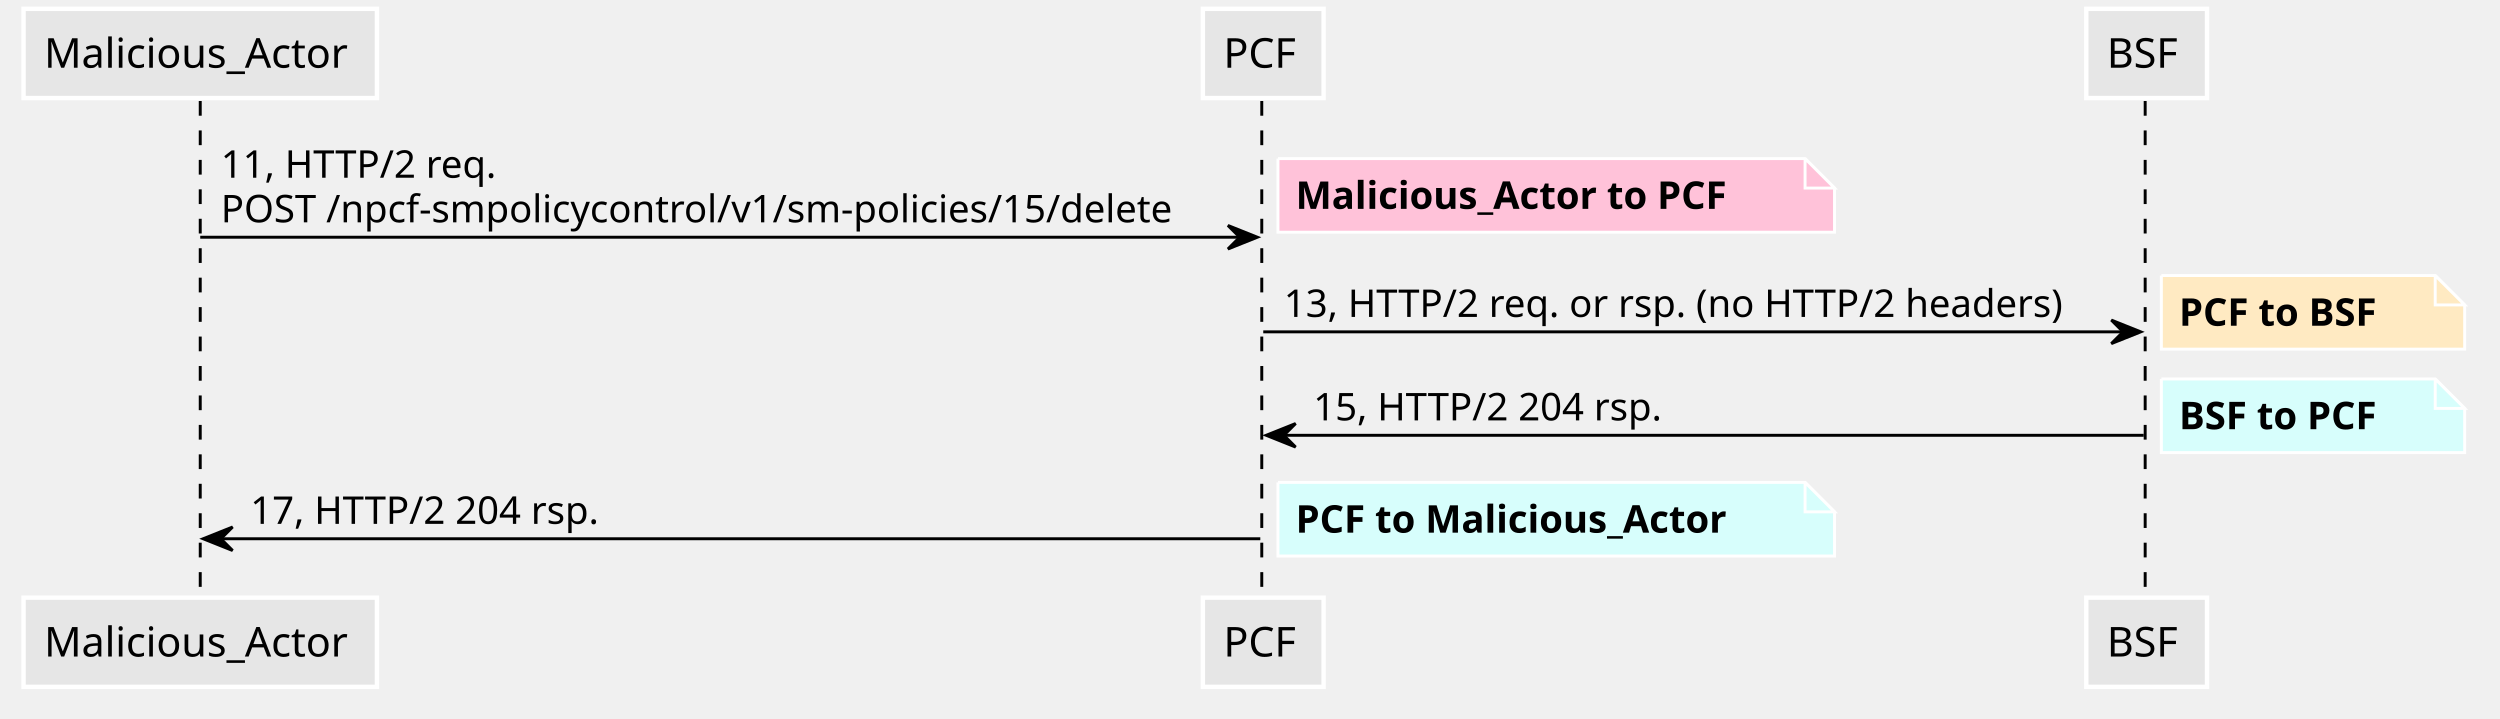
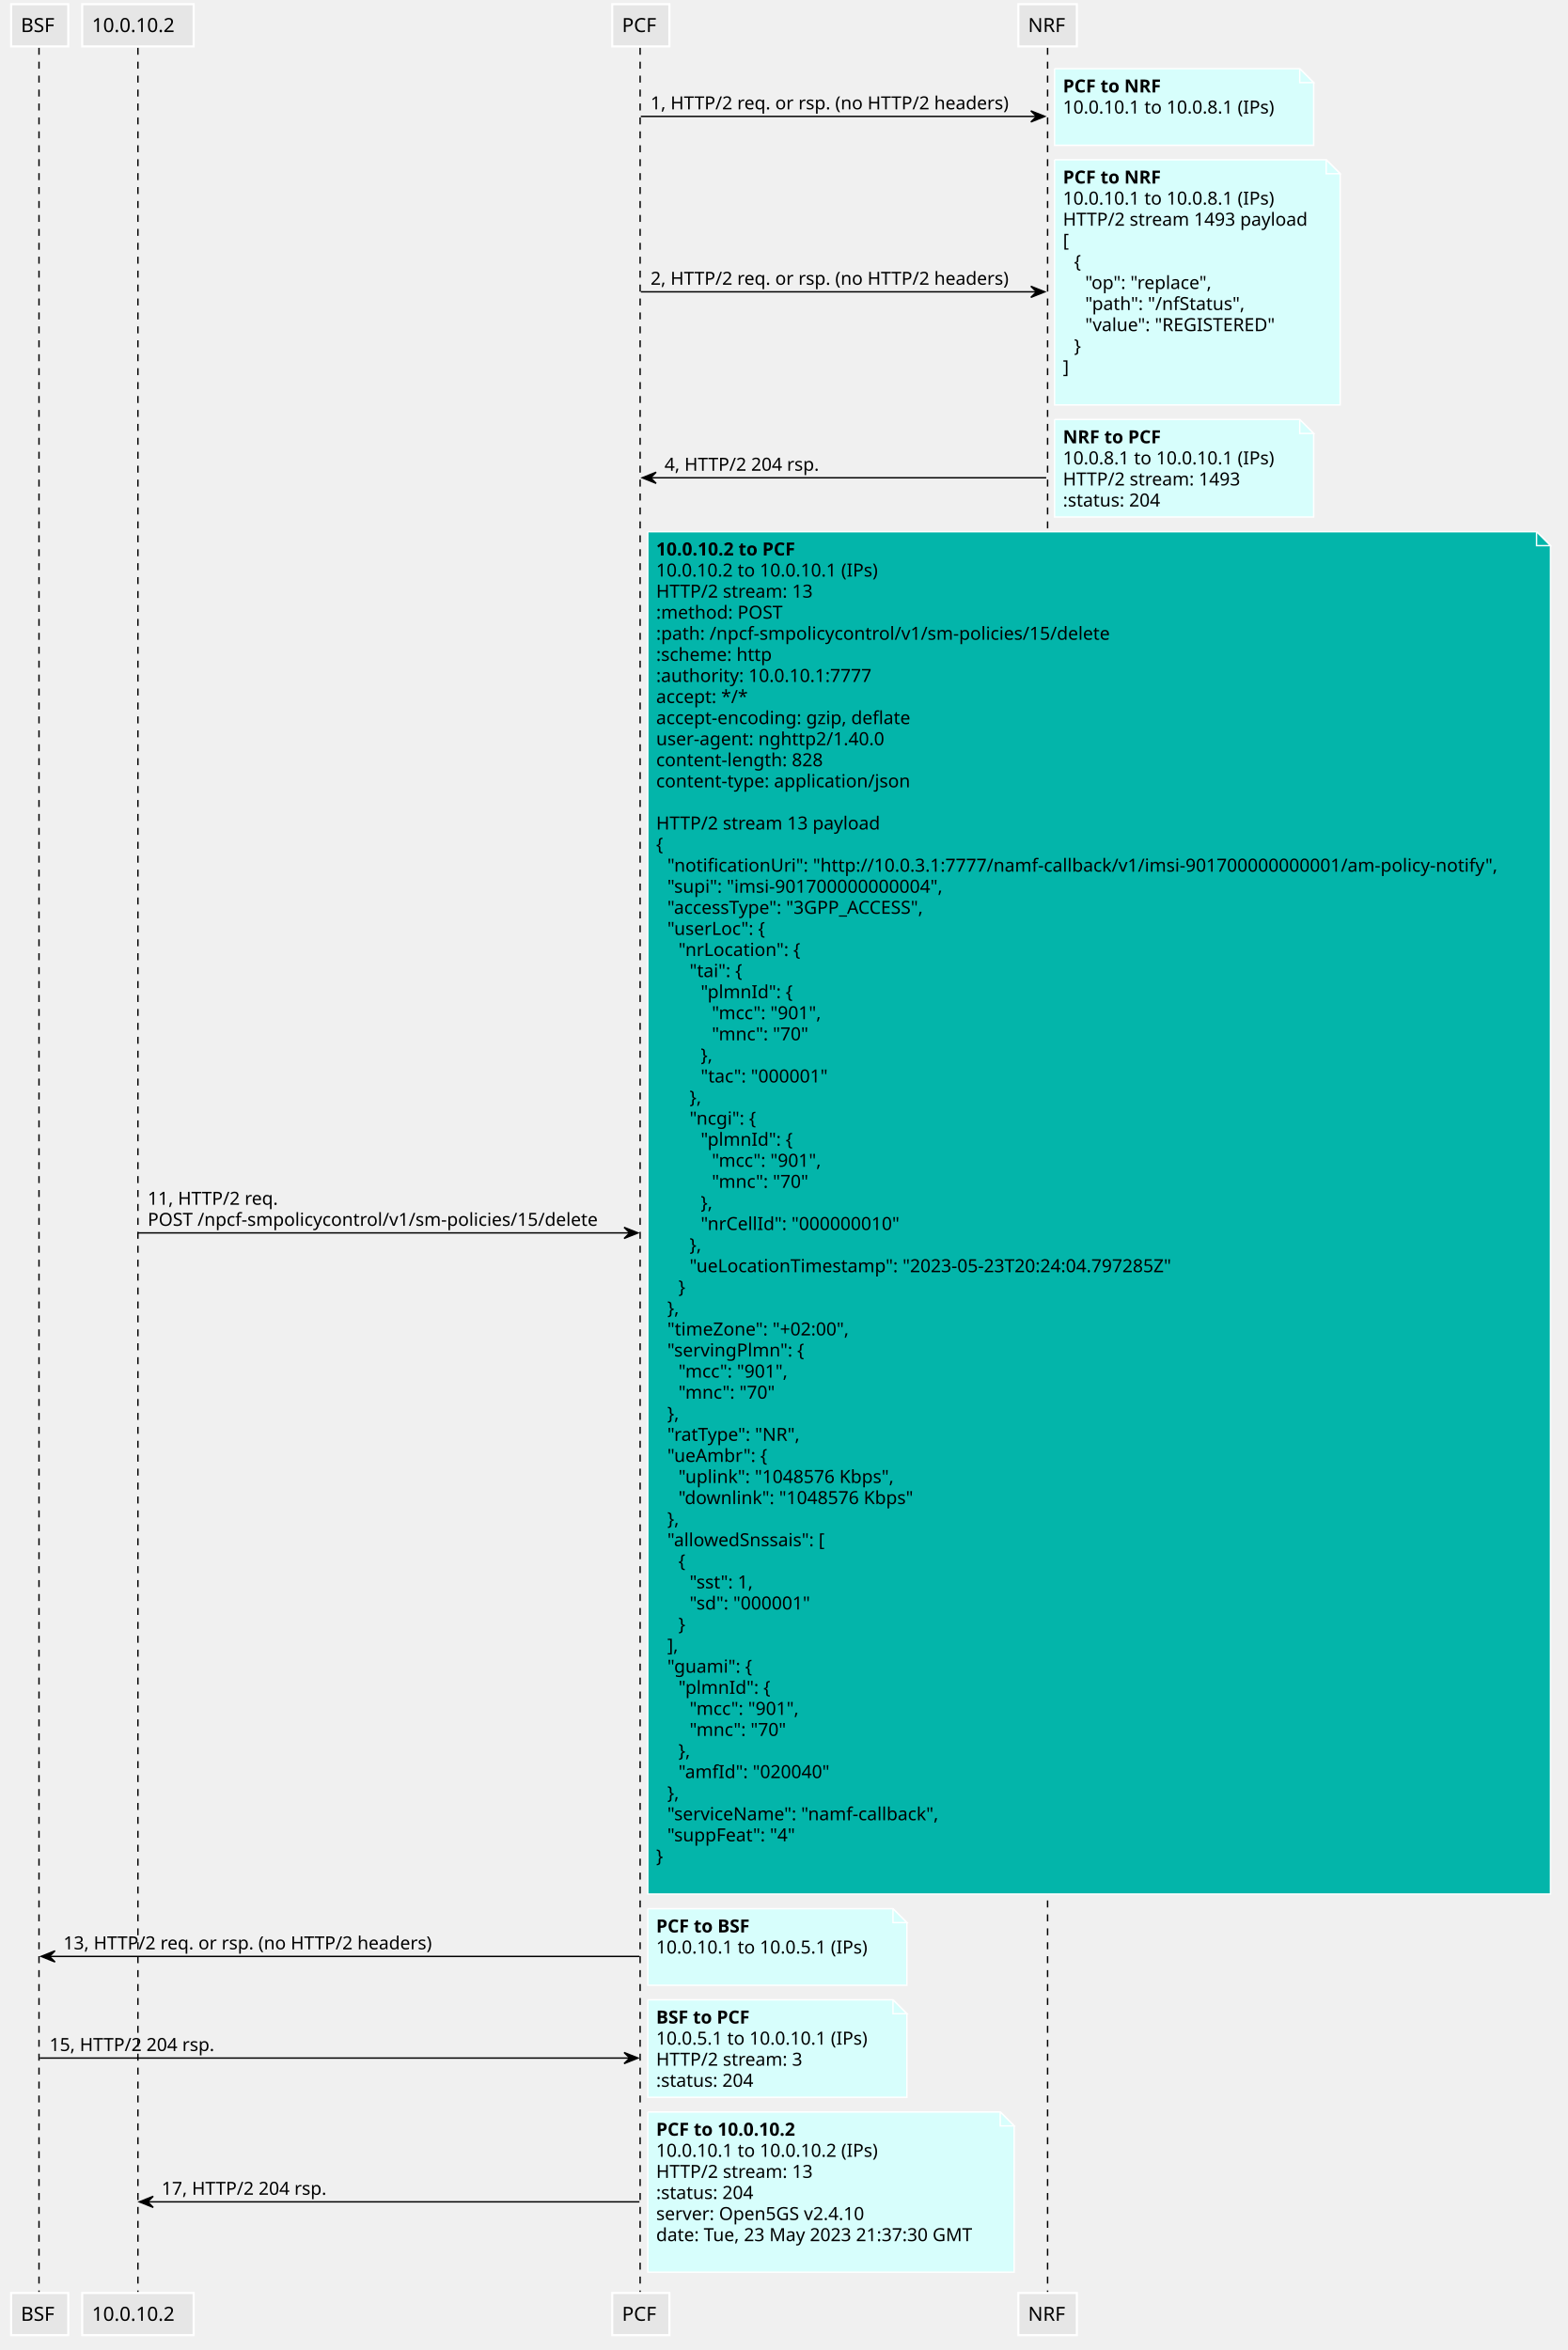
- <svg xmlns="http://www.w3.org/2000/svg" contentScriptType="application/ecmascript" contentStyleType="text/css" height="244px" preserveAspectRatio="none" style="width:849px;height:244px;" version="1.1" viewBox="0 0 849 244" width="849px" zoomAndPan="magnify">
+ <svg xmlns="http://www.w3.org/2000/svg" contentScriptType="application/ecmascript" contentStyleType="text/css" height="1687px" preserveAspectRatio="none" style="width:1125px;height:1687px;" version="1.1" viewBox="0 0 1125 1687" width="1125px" zoomAndPan="magnify">
  <defs />
  <g>
-     <line style="stroke: #000000; stroke-width: 1.0; stroke-dasharray: 5.0,5.0;" x1="68" x2="68" y1="34.297" y2="203.961" />
-     <line style="stroke: #000000; stroke-width: 1.0; stroke-dasharray: 5.0,5.0;" x1="428.5" x2="428.5" y1="34.297" y2="203.961" />
-     <line style="stroke: #000000; stroke-width: 1.0; stroke-dasharray: 5.0,5.0;" x1="728.5" x2="728.5" y1="34.297" y2="203.961" />
-     <rect fill="#E6E6E6" height="30.297" style="stroke: #FFFFFF; stroke-width: 1.5;" width="120" x="8" y="3" />
-     <text fill="#000000" font-family="sans-serif" font-size="14" lengthAdjust="spacingAndGlyphs" textLength="106" x="15" y="22.995">Malicious_Actor</text>
-     <rect fill="#E6E6E6" height="30.297" style="stroke: #FFFFFF; stroke-width: 1.5;" width="120" x="8" y="202.961" />
-     <text fill="#000000" font-family="sans-serif" font-size="14" lengthAdjust="spacingAndGlyphs" textLength="106" x="15" y="222.956">Malicious_Actor</text>
-     <rect fill="#E6E6E6" height="30.297" style="stroke: #FFFFFF; stroke-width: 1.5;" width="41" x="408.5" y="3" />
-     <text fill="#000000" font-family="sans-serif" font-size="14" lengthAdjust="spacingAndGlyphs" textLength="27" x="415.5" y="22.995">PCF</text>
-     <rect fill="#E6E6E6" height="30.297" style="stroke: #FFFFFF; stroke-width: 1.5;" width="41" x="408.5" y="202.961" />
-     <text fill="#000000" font-family="sans-serif" font-size="14" lengthAdjust="spacingAndGlyphs" textLength="27" x="415.5" y="222.956">PCF</text>
-     <rect fill="#E6E6E6" height="30.297" style="stroke: #FFFFFF; stroke-width: 1.5;" width="41" x="708.5" y="3" />
-     <text fill="#000000" font-family="sans-serif" font-size="14" lengthAdjust="spacingAndGlyphs" textLength="27" x="715.5" y="22.995">BSF</text>
-     <rect fill="#E6E6E6" height="30.297" style="stroke: #FFFFFF; stroke-width: 1.5;" width="41" x="708.5" y="202.961" />
-     <text fill="#000000" font-family="sans-serif" font-size="14" lengthAdjust="spacingAndGlyphs" textLength="27" x="715.5" y="222.956">BSF</text>
-     <polygon fill="#000000" points="417,76.562,427,80.562,417,84.562,421,80.562" style="stroke: #000000; stroke-width: 1.0;" />
-     <line style="stroke: #000000; stroke-width: 1.0;" x1="68" x2="423" y1="80.562" y2="80.562" />
-     <text fill="#000000" font-family="sans-serif" font-size="13" lengthAdjust="spacingAndGlyphs" textLength="97" x="75" y="60.364">11, HTTP/2 req.</text>
-     <text fill="#000000" font-family="sans-serif" font-size="13" lengthAdjust="spacingAndGlyphs" textLength="337" x="75" y="75.497">POST  /npcf-smpolicycontrol/v1/sm-policies/15/delete</text>
-     <path d="M434,53.863 L434,78.863 L623,78.863 L623,63.863 L613,53.863 L434,53.863 " fill="#FFC2D9" style="stroke: #FFFFFF; stroke-width: 1.0;" />
-     <path d="M613,53.863 L613,63.863 L623,63.863 L613,53.863 " fill="#FFC2D9" style="stroke: #FFFFFF; stroke-width: 1.0;" />
-     <text fill="#000000" font-family="sans-serif" font-size="13" font-weight="bold" lengthAdjust="spacingAndGlyphs" textLength="168" x="440" y="70.93">Malicious_Actor to PCF</text>
-     <polygon fill="#000000" points="717,108.695,727,112.695,717,116.695,721,112.695" style="stroke: #000000; stroke-width: 1.0;" />
-     <line style="stroke: #000000; stroke-width: 1.0;" x1="429" x2="723" y1="112.695" y2="112.695" />
-     <text fill="#000000" font-family="sans-serif" font-size="13" lengthAdjust="spacingAndGlyphs" textLength="276" x="436" y="107.629">13, HTTP/2 req. or rsp. (no HTTP/2 headers)</text>
-     <path d="M734,93.562 L734,118.562 L837,118.562 L837,103.562 L827,93.562 L734,93.562 " fill="#FFEAC2" style="stroke: #FFFFFF; stroke-width: 1.0;" />
-     <path d="M827,93.562 L827,103.562 L837,103.562 L827,93.562 " fill="#FFEAC2" style="stroke: #FFFFFF; stroke-width: 1.0;" />
-     <text fill="#000000" font-family="sans-serif" font-size="13" font-weight="bold" lengthAdjust="spacingAndGlyphs" textLength="82" x="740" y="110.629">PCF to BSF</text>
-     <polygon fill="#000000" points="440,143.828,430,147.828,440,151.828,436,147.828" style="stroke: #000000; stroke-width: 1.0;" />
-     <line style="stroke: #000000; stroke-width: 1.0;" x1="434" x2="728" y1="147.828" y2="147.828" />
-     <text fill="#000000" font-family="sans-serif" font-size="13" lengthAdjust="spacingAndGlyphs" textLength="124" x="446" y="142.762">15, HTTP/2 204 rsp.</text>
-     <path d="M734,128.695 L734,153.695 L837,153.695 L837,138.695 L827,128.695 L734,128.695 " fill="#D7FEFC" style="stroke: #FFFFFF; stroke-width: 1.0;" />
-     <path d="M827,128.695 L827,138.695 L837,138.695 L827,128.695 " fill="#D7FEFC" style="stroke: #FFFFFF; stroke-width: 1.0;" />
-     <text fill="#000000" font-family="sans-serif" font-size="13" font-weight="bold" lengthAdjust="spacingAndGlyphs" textLength="82" x="740" y="145.762">BSF to PCF</text>
-     <polygon fill="#000000" points="79,178.961,69,182.961,79,186.961,75,182.961" style="stroke: #000000; stroke-width: 1.0;" />
-     <line style="stroke: #000000; stroke-width: 1.0;" x1="73" x2="428" y1="182.961" y2="182.961" />
-     <text fill="#000000" font-family="sans-serif" font-size="13" lengthAdjust="spacingAndGlyphs" textLength="124" x="85" y="177.895">17, HTTP/2 204 rsp.</text>
-     <path d="M434,163.828 L434,188.828 L623,188.828 L623,173.828 L613,163.828 L434,163.828 " fill="#D7FEFC" style="stroke: #FFFFFF; stroke-width: 1.0;" />
-     <path d="M613,163.828 L613,173.828 L623,173.828 L613,163.828 " fill="#D7FEFC" style="stroke: #FFFFFF; stroke-width: 1.0;" />
-     <text fill="#000000" font-family="sans-serif" font-size="13" font-weight="bold" lengthAdjust="spacingAndGlyphs" textLength="168" x="440" y="180.895">PCF to Malicious_Actor</text>
+     <line style="stroke: #000000; stroke-width: 1.0; stroke-dasharray: 5.0,5.0;" x1="28" x2="28" y1="34.297" y2="1647.047" />
+     <line style="stroke: #000000; stroke-width: 1.0; stroke-dasharray: 5.0,5.0;" x1="99" x2="99" y1="34.297" y2="1647.047" />
+     <line style="stroke: #000000; stroke-width: 1.0; stroke-dasharray: 5.0,5.0;" x1="459.5" x2="459.5" y1="34.297" y2="1647.047" />
+     <line style="stroke: #000000; stroke-width: 1.0; stroke-dasharray: 5.0,5.0;" x1="752" x2="752" y1="34.297" y2="1647.047" />
+     <rect fill="#E6E6E6" height="30.297" style="stroke: #FFFFFF; stroke-width: 1.5;" width="41" x="8" y="3" />
+     <text fill="#000000" font-family="sans-serif" font-size="14" lengthAdjust="spacingAndGlyphs" textLength="27" x="15" y="22.995">BSF</text>
+     <rect fill="#E6E6E6" height="30.297" style="stroke: #FFFFFF; stroke-width: 1.5;" width="41" x="8" y="1646.047" />
+     <text fill="#000000" font-family="sans-serif" font-size="14" lengthAdjust="spacingAndGlyphs" textLength="27" x="15" y="1666.042">BSF</text>
+     <rect fill="#E6E6E6" height="30.297" style="stroke: #FFFFFF; stroke-width: 1.5;" width="80" x="59" y="3" />
+     <text fill="#000000" font-family="sans-serif" font-size="14" lengthAdjust="spacingAndGlyphs" textLength="66" x="66" y="22.995">10.0.10.2</text>
+     <rect fill="#E6E6E6" height="30.297" style="stroke: #FFFFFF; stroke-width: 1.5;" width="80" x="59" y="1646.047" />
+     <text fill="#000000" font-family="sans-serif" font-size="14" lengthAdjust="spacingAndGlyphs" textLength="66" x="66" y="1666.042">10.0.10.2</text>
+     <rect fill="#E6E6E6" height="30.297" style="stroke: #FFFFFF; stroke-width: 1.5;" width="41" x="439.5" y="3" />
+     <text fill="#000000" font-family="sans-serif" font-size="14" lengthAdjust="spacingAndGlyphs" textLength="27" x="446.5" y="22.995">PCF</text>
+     <rect fill="#E6E6E6" height="30.297" style="stroke: #FFFFFF; stroke-width: 1.5;" width="41" x="439.5" y="1646.047" />
+     <text fill="#000000" font-family="sans-serif" font-size="14" lengthAdjust="spacingAndGlyphs" textLength="27" x="446.5" y="1666.042">PCF</text>
+     <rect fill="#E6E6E6" height="30.297" style="stroke: #FFFFFF; stroke-width: 1.5;" width="42" x="731" y="3" />
+     <text fill="#000000" font-family="sans-serif" font-size="14" lengthAdjust="spacingAndGlyphs" textLength="28" x="738" y="22.995">NRF</text>
+     <rect fill="#E6E6E6" height="30.297" style="stroke: #FFFFFF; stroke-width: 1.5;" width="42" x="731" y="1646.047" />
+     <text fill="#000000" font-family="sans-serif" font-size="14" lengthAdjust="spacingAndGlyphs" textLength="28" x="738" y="1666.042">NRF</text>
+     <polygon fill="#000000" points="740,79.562,750,83.562,740,87.562,744,83.562" style="stroke: #000000; stroke-width: 1.0;" />
+     <line style="stroke: #000000; stroke-width: 1.0;" x1="460" x2="746" y1="83.562" y2="83.562" />
+     <text fill="#000000" font-family="sans-serif" font-size="13" lengthAdjust="spacingAndGlyphs" textLength="268" x="467" y="78.497">1, HTTP/2 req. or rsp. (no HTTP/2 headers)</text>
+     <path d="M757,49.297 L757,104.297 L943,104.297 L943,59.297 L933,49.297 L757,49.297 " fill="#D7FEFC" style="stroke: #FFFFFF; stroke-width: 1.0;" />
+     <path d="M933,49.297 L933,59.297 L943,59.297 L933,49.297 " fill="#D7FEFC" style="stroke: #FFFFFF; stroke-width: 1.0;" />
+     <text fill="#000000" font-family="sans-serif" font-size="13" font-weight="bold" lengthAdjust="spacingAndGlyphs" textLength="84" x="763" y="66.364">PCF to NRF</text>
+     <text fill="#000000" font-family="sans-serif" font-size="13" lengthAdjust="spacingAndGlyphs" textLength="165" x="763" y="81.497">10.0.10.1 to 10.0.8.1 (IPs)</text>
+     <text fill="#000000" font-family="sans-serif" font-size="13" lengthAdjust="spacingAndGlyphs" textLength="0" x="767" y="96.629" />
+     <polygon fill="#000000" points="740,205.492,750,209.492,740,213.492,744,209.492" style="stroke: #000000; stroke-width: 1.0;" />
+     <line style="stroke: #000000; stroke-width: 1.0;" x1="460" x2="746" y1="209.492" y2="209.492" />
+     <text fill="#000000" font-family="sans-serif" font-size="13" lengthAdjust="spacingAndGlyphs" textLength="268" x="467" y="204.426">2, HTTP/2 req. or rsp. (no HTTP/2 headers)</text>
+     <path d="M757,114.695 L757,290.695 L962,290.695 L962,124.695 L952,114.695 L757,114.695 " fill="#D7FEFC" style="stroke: #FFFFFF; stroke-width: 1.0;" />
+     <path d="M952,114.695 L952,124.695 L962,124.695 L952,114.695 " fill="#D7FEFC" style="stroke: #FFFFFF; stroke-width: 1.0;" />
+     <text fill="#000000" font-family="sans-serif" font-size="13" font-weight="bold" lengthAdjust="spacingAndGlyphs" textLength="84" x="763" y="131.762">PCF to NRF</text>
+     <text fill="#000000" font-family="sans-serif" font-size="13" lengthAdjust="spacingAndGlyphs" textLength="165" x="763" y="146.895">10.0.10.1 to 10.0.8.1 (IPs)</text>
+     <text fill="#000000" font-family="sans-serif" font-size="13" lengthAdjust="spacingAndGlyphs" textLength="184" x="763" y="162.028">HTTP/2 stream 1493 payload</text>
+     <text fill="#000000" font-family="sans-serif" font-size="13" lengthAdjust="spacingAndGlyphs" textLength="5" x="763" y="177.161">[</text>
+     <text fill="#000000" font-family="sans-serif" font-size="13" lengthAdjust="spacingAndGlyphs" textLength="8" x="771" y="192.293">{</text>
+     <text fill="#000000" font-family="sans-serif" font-size="13" lengthAdjust="spacingAndGlyphs" textLength="95" x="779" y="207.426">"op": "replace",</text>
+     <text fill="#000000" font-family="sans-serif" font-size="13" lengthAdjust="spacingAndGlyphs" textLength="119" x="779" y="222.559">"path": "/nfStatus",</text>
+     <text fill="#000000" font-family="sans-serif" font-size="13" lengthAdjust="spacingAndGlyphs" textLength="141" x="779" y="237.692">"value": "REGISTERED"</text>
+     <text fill="#000000" font-family="sans-serif" font-size="13" lengthAdjust="spacingAndGlyphs" textLength="8" x="771" y="252.825">}</text>
+     <text fill="#000000" font-family="sans-serif" font-size="13" lengthAdjust="spacingAndGlyphs" textLength="5" x="763" y="267.957">]</text>
+     <text fill="#000000" font-family="sans-serif" font-size="13" lengthAdjust="spacingAndGlyphs" textLength="0" x="767" y="283.09" />
+     <polygon fill="#000000" points="471,338.988,461,342.988,471,346.988,467,342.988" style="stroke: #000000; stroke-width: 1.0;" />
+     <line style="stroke: #000000; stroke-width: 1.0;" x1="465" x2="751" y1="342.988" y2="342.988" />
+     <text fill="#000000" font-family="sans-serif" font-size="13" lengthAdjust="spacingAndGlyphs" textLength="116" x="477" y="337.922">4, HTTP/2 204 rsp.</text>
+     <path d="M757,301.156 L757,371.156 L943,371.156 L943,311.156 L933,301.156 L757,301.156 " fill="#D7FEFC" style="stroke: #FFFFFF; stroke-width: 1.0;" />
+     <path d="M933,301.156 L933,311.156 L943,311.156 L933,301.156 " fill="#D7FEFC" style="stroke: #FFFFFF; stroke-width: 1.0;" />
+     <text fill="#000000" font-family="sans-serif" font-size="13" font-weight="bold" lengthAdjust="spacingAndGlyphs" textLength="84" x="763" y="318.223">NRF to PCF</text>
+     <text fill="#000000" font-family="sans-serif" font-size="13" lengthAdjust="spacingAndGlyphs" textLength="165" x="763" y="333.356">10.0.8.1 to 10.0.10.1 (IPs)</text>
+     <text fill="#000000" font-family="sans-serif" font-size="13" lengthAdjust="spacingAndGlyphs" textLength="134" x="763" y="348.489">HTTP/2 stream: 1493</text>
+     <text fill="#000000" font-family="sans-serif" font-size="13" lengthAdjust="spacingAndGlyphs" textLength="76" x="763" y="363.622">:status: 204</text>
+     <polygon fill="#000000" points="448,881.07,458,885.07,448,889.07,452,885.07" style="stroke: #000000; stroke-width: 1.0;" />
+     <line style="stroke: #000000; stroke-width: 1.0;" x1="99" x2="454" y1="885.07" y2="885.07" />
+     <text fill="#000000" font-family="sans-serif" font-size="13" lengthAdjust="spacingAndGlyphs" textLength="97" x="106" y="864.872">11, HTTP/2 req.</text>
+     <text fill="#000000" font-family="sans-serif" font-size="13" lengthAdjust="spacingAndGlyphs" textLength="337" x="106" y="880.004">POST  /npcf-smpolicycontrol/v1/sm-policies/15/delete</text>
+     <path d="M465,381.688 L465,1359.688 L1113,1359.688 L1113,391.688 L1103,381.688 L465,381.688 " fill="#03B5AA" style="stroke: #FFFFFF; stroke-width: 1.0;" />
+     <path d="M1103,381.688 L1103,391.688 L1113,391.688 L1103,381.688 " fill="#03B5AA" style="stroke: #FFFFFF; stroke-width: 1.0;" />
+     <text fill="#000000" font-family="sans-serif" font-size="13" font-weight="bold" lengthAdjust="spacingAndGlyphs" textLength="123" x="471" y="398.754">10.0.10.2 to PCF</text>
+     <text fill="#000000" font-family="sans-serif" font-size="13" lengthAdjust="spacingAndGlyphs" textLength="173" x="471" y="413.887">10.0.10.2 to 10.0.10.1 (IPs)</text>
+     <text fill="#000000" font-family="sans-serif" font-size="13" lengthAdjust="spacingAndGlyphs" textLength="118" x="471" y="429.02">HTTP/2 stream: 13</text>
+     <text fill="#000000" font-family="sans-serif" font-size="13" lengthAdjust="spacingAndGlyphs" textLength="96" x="471" y="444.153">:method: POST</text>
+     <text fill="#000000" font-family="sans-serif" font-size="13" lengthAdjust="spacingAndGlyphs" textLength="336" x="471" y="459.286">:path: /npcf-smpolicycontrol/v1/sm-policies/15/delete</text>
+     <text fill="#000000" font-family="sans-serif" font-size="13" lengthAdjust="spacingAndGlyphs" textLength="89" x="471" y="474.418">:scheme: http</text>
+     <text fill="#000000" font-family="sans-serif" font-size="13" lengthAdjust="spacingAndGlyphs" textLength="165" x="471" y="489.551">:authority: 10.0.10.1:7777</text>
+     <text fill="#000000" font-family="sans-serif" font-size="13" lengthAdjust="spacingAndGlyphs" textLength="69" x="471" y="504.684">accept: */*</text>
+     <text fill="#000000" font-family="sans-serif" font-size="13" lengthAdjust="spacingAndGlyphs" textLength="192" x="471" y="519.817">accept-encoding: gzip, deflate</text>
+     <text fill="#000000" font-family="sans-serif" font-size="13" lengthAdjust="spacingAndGlyphs" textLength="172" x="471" y="534.95">user-agent: nghttp2/1.40.0</text>
+     <text fill="#000000" font-family="sans-serif" font-size="13" lengthAdjust="spacingAndGlyphs" textLength="126" x="471" y="550.082">content-length: 828</text>
+     <text fill="#000000" font-family="sans-serif" font-size="13" lengthAdjust="spacingAndGlyphs" textLength="189" x="471" y="565.215">content-type: application/json</text>
+     <text fill="#000000" font-family="sans-serif" font-size="13" lengthAdjust="spacingAndGlyphs" textLength="0" x="475" y="580.348" />
+     <text fill="#000000" font-family="sans-serif" font-size="13" lengthAdjust="spacingAndGlyphs" textLength="168" x="471" y="595.481">HTTP/2 stream 13 payload</text>
+     <text fill="#000000" font-family="sans-serif" font-size="13" lengthAdjust="spacingAndGlyphs" textLength="8" x="471" y="610.614">{</text>
+     <text fill="#000000" font-family="sans-serif" font-size="13" lengthAdjust="spacingAndGlyphs" textLength="619" x="479" y="625.747">"notificationUri": "http://10.0.3.1:7777/namf-callback/v1/imsi-901700000000001/am-policy-notify",</text>
+     <text fill="#000000" font-family="sans-serif" font-size="13" lengthAdjust="spacingAndGlyphs" textLength="209" x="479" y="640.879">"supi": "imsi-901700000000004",</text>
+     <text fill="#000000" font-family="sans-serif" font-size="13" lengthAdjust="spacingAndGlyphs" textLength="200" x="479" y="656.012">"accessType": "3GPP_ACCESS",</text>
+     <text fill="#000000" font-family="sans-serif" font-size="13" lengthAdjust="spacingAndGlyphs" textLength="76" x="479" y="671.145">"userLoc": {</text>
+     <text fill="#000000" font-family="sans-serif" font-size="13" lengthAdjust="spacingAndGlyphs" textLength="93" x="487" y="686.278">"nrLocation": {</text>
+     <text fill="#000000" font-family="sans-serif" font-size="13" lengthAdjust="spacingAndGlyphs" textLength="42" x="495" y="701.411">"tai": {</text>
+     <text fill="#000000" font-family="sans-serif" font-size="13" lengthAdjust="spacingAndGlyphs" textLength="69" x="503" y="716.543">"plmnId": {</text>
+     <text fill="#000000" font-family="sans-serif" font-size="13" lengthAdjust="spacingAndGlyphs" textLength="83" x="511" y="731.676">"mcc": "901",</text>
+     <text fill="#000000" font-family="sans-serif" font-size="13" lengthAdjust="spacingAndGlyphs" textLength="72" x="511" y="746.809">"mnc": "70"</text>
+     <text fill="#000000" font-family="sans-serif" font-size="13" lengthAdjust="spacingAndGlyphs" textLength="12" x="503" y="761.942">},</text>
+     <text fill="#000000" font-family="sans-serif" font-size="13" lengthAdjust="spacingAndGlyphs" textLength="96" x="503" y="777.075">"tac": "000001"</text>
+     <text fill="#000000" font-family="sans-serif" font-size="13" lengthAdjust="spacingAndGlyphs" textLength="12" x="495" y="792.207">},</text>
+     <text fill="#000000" font-family="sans-serif" font-size="13" lengthAdjust="spacingAndGlyphs" textLength="52" x="495" y="807.34">"ncgi": {</text>
+     <text fill="#000000" font-family="sans-serif" font-size="13" lengthAdjust="spacingAndGlyphs" textLength="69" x="503" y="822.473">"plmnId": {</text>
+     <text fill="#000000" font-family="sans-serif" font-size="13" lengthAdjust="spacingAndGlyphs" textLength="83" x="511" y="837.606">"mcc": "901",</text>
+     <text fill="#000000" font-family="sans-serif" font-size="13" lengthAdjust="spacingAndGlyphs" textLength="72" x="511" y="852.739">"mnc": "70"</text>
+     <text fill="#000000" font-family="sans-serif" font-size="13" lengthAdjust="spacingAndGlyphs" textLength="12" x="503" y="867.872">},</text>
+     <text fill="#000000" font-family="sans-serif" font-size="13" lengthAdjust="spacingAndGlyphs" textLength="147" x="503" y="883.004">"nrCellId": "000000010"</text>
+     <text fill="#000000" font-family="sans-serif" font-size="13" lengthAdjust="spacingAndGlyphs" textLength="12" x="495" y="898.137">},</text>
+     <text fill="#000000" font-family="sans-serif" font-size="13" lengthAdjust="spacingAndGlyphs" textLength="369" x="495" y="913.27">"ueLocationTimestamp": "2023-05-23T20:24:04.797285Z"</text>
+     <text fill="#000000" font-family="sans-serif" font-size="13" lengthAdjust="spacingAndGlyphs" textLength="8" x="487" y="928.403">}</text>
+     <text fill="#000000" font-family="sans-serif" font-size="13" lengthAdjust="spacingAndGlyphs" textLength="12" x="479" y="943.536">},</text>
+     <text fill="#000000" font-family="sans-serif" font-size="13" lengthAdjust="spacingAndGlyphs" textLength="142" x="479" y="958.668">"timeZone": "+02:00",</text>
+     <text fill="#000000" font-family="sans-serif" font-size="13" lengthAdjust="spacingAndGlyphs" textLength="104" x="479" y="973.801">"servingPlmn": {</text>
+     <text fill="#000000" font-family="sans-serif" font-size="13" lengthAdjust="spacingAndGlyphs" textLength="83" x="487" y="988.934">"mcc": "901",</text>
+     <text fill="#000000" font-family="sans-serif" font-size="13" lengthAdjust="spacingAndGlyphs" textLength="72" x="487" y="1004.067">"mnc": "70"</text>
+     <text fill="#000000" font-family="sans-serif" font-size="13" lengthAdjust="spacingAndGlyphs" textLength="12" x="479" y="1019.2">},</text>
+     <text fill="#000000" font-family="sans-serif" font-size="13" lengthAdjust="spacingAndGlyphs" textLength="98" x="479" y="1034.332">"ratType": "NR",</text>
+     <text fill="#000000" font-family="sans-serif" font-size="13" lengthAdjust="spacingAndGlyphs" textLength="77" x="479" y="1049.465">"ueAmbr": {</text>
+     <text fill="#000000" font-family="sans-serif" font-size="13" lengthAdjust="spacingAndGlyphs" textLength="160" x="487" y="1064.598">"uplink": "1048576 Kbps",</text>
+     <text fill="#000000" font-family="sans-serif" font-size="13" lengthAdjust="spacingAndGlyphs" textLength="173" x="487" y="1079.731">"downlink": "1048576 Kbps"</text>
+     <text fill="#000000" font-family="sans-serif" font-size="13" lengthAdjust="spacingAndGlyphs" textLength="12" x="479" y="1094.864">},</text>
+     <text fill="#000000" font-family="sans-serif" font-size="13" lengthAdjust="spacingAndGlyphs" textLength="119" x="479" y="1109.997">"allowedSnssais": [</text>
+     <text fill="#000000" font-family="sans-serif" font-size="13" lengthAdjust="spacingAndGlyphs" textLength="8" x="487" y="1125.129">{</text>
+     <text fill="#000000" font-family="sans-serif" font-size="13" lengthAdjust="spacingAndGlyphs" textLength="49" x="495" y="1140.262">"sst": 1,</text>
+     <text fill="#000000" font-family="sans-serif" font-size="13" lengthAdjust="spacingAndGlyphs" textLength="91" x="495" y="1155.395">"sd": "000001"</text>
+     <text fill="#000000" font-family="sans-serif" font-size="13" lengthAdjust="spacingAndGlyphs" textLength="8" x="487" y="1170.528">}</text>
+     <text fill="#000000" font-family="sans-serif" font-size="13" lengthAdjust="spacingAndGlyphs" textLength="9" x="479" y="1185.661">],</text>
+     <text fill="#000000" font-family="sans-serif" font-size="13" lengthAdjust="spacingAndGlyphs" textLength="66" x="479" y="1200.793">"guami": {</text>
+     <text fill="#000000" font-family="sans-serif" font-size="13" lengthAdjust="spacingAndGlyphs" textLength="69" x="487" y="1215.926">"plmnId": {</text>
+     <text fill="#000000" font-family="sans-serif" font-size="13" lengthAdjust="spacingAndGlyphs" textLength="83" x="495" y="1231.059">"mcc": "901",</text>
+     <text fill="#000000" font-family="sans-serif" font-size="13" lengthAdjust="spacingAndGlyphs" textLength="72" x="495" y="1246.192">"mnc": "70"</text>
+     <text fill="#000000" font-family="sans-serif" font-size="13" lengthAdjust="spacingAndGlyphs" textLength="12" x="487" y="1261.325">},</text>
+     <text fill="#000000" font-family="sans-serif" font-size="13" lengthAdjust="spacingAndGlyphs" textLength="112" x="487" y="1276.457">"amfId": "020040"</text>
+     <text fill="#000000" font-family="sans-serif" font-size="13" lengthAdjust="spacingAndGlyphs" textLength="12" x="479" y="1291.59">},</text>
+     <text fill="#000000" font-family="sans-serif" font-size="13" lengthAdjust="spacingAndGlyphs" textLength="205" x="479" y="1306.723">"serviceName": "namf-callback",</text>
+     <text fill="#000000" font-family="sans-serif" font-size="13" lengthAdjust="spacingAndGlyphs" textLength="95" x="479" y="1321.856">"suppFeat": "4"</text>
+     <text fill="#000000" font-family="sans-serif" font-size="13" lengthAdjust="spacingAndGlyphs" textLength="8" x="471" y="1336.989">}</text>
+     <text fill="#000000" font-family="sans-serif" font-size="13" lengthAdjust="spacingAndGlyphs" textLength="0" x="475" y="1352.122" />
+     <polygon fill="#000000" points="39.5,1400.453,29.5,1404.453,39.5,1408.453,35.5,1404.453" style="stroke: #000000; stroke-width: 1.0;" />
+     <line style="stroke: #000000; stroke-width: 1.0;" x1="33.5" x2="459" y1="1404.453" y2="1404.453" />
+     <text fill="#000000" font-family="sans-serif" font-size="13" lengthAdjust="spacingAndGlyphs" textLength="276" x="45.5" y="1399.387">13, HTTP/2 req. or rsp. (no HTTP/2 headers)</text>
+     <path d="M465,1370.188 L465,1425.188 L651,1425.188 L651,1380.188 L641,1370.188 L465,1370.188 " fill="#D7FEFC" style="stroke: #FFFFFF; stroke-width: 1.0;" />
+     <path d="M641,1370.188 L641,1380.188 L651,1380.188 L641,1370.188 " fill="#D7FEFC" style="stroke: #FFFFFF; stroke-width: 1.0;" />
+     <text fill="#000000" font-family="sans-serif" font-size="13" font-weight="bold" lengthAdjust="spacingAndGlyphs" textLength="82" x="471" y="1387.254">PCF to BSF</text>
+     <text fill="#000000" font-family="sans-serif" font-size="13" lengthAdjust="spacingAndGlyphs" textLength="165" x="471" y="1402.387">10.0.10.1 to 10.0.5.1 (IPs)</text>
+     <text fill="#000000" font-family="sans-serif" font-size="13" lengthAdjust="spacingAndGlyphs" textLength="0" x="475" y="1417.52" />
+     <polygon fill="#000000" points="448,1473.418,458,1477.418,448,1481.418,452,1477.418" style="stroke: #000000; stroke-width: 1.0;" />
+     <line style="stroke: #000000; stroke-width: 1.0;" x1="28.5" x2="454" y1="1477.418" y2="1477.418" />
+     <text fill="#000000" font-family="sans-serif" font-size="13" lengthAdjust="spacingAndGlyphs" textLength="124" x="35.5" y="1472.352">15, HTTP/2 204 rsp.</text>
+     <path d="M465,1435.586 L465,1505.586 L651,1505.586 L651,1445.586 L641,1435.586 L465,1435.586 " fill="#D7FEFC" style="stroke: #FFFFFF; stroke-width: 1.0;" />
+     <path d="M641,1435.586 L641,1445.586 L651,1445.586 L641,1435.586 " fill="#D7FEFC" style="stroke: #FFFFFF; stroke-width: 1.0;" />
+     <text fill="#000000" font-family="sans-serif" font-size="13" font-weight="bold" lengthAdjust="spacingAndGlyphs" textLength="82" x="471" y="1452.653">BSF to PCF</text>
+     <text fill="#000000" font-family="sans-serif" font-size="13" lengthAdjust="spacingAndGlyphs" textLength="165" x="471" y="1467.786">10.0.5.1 to 10.0.10.1 (IPs)</text>
+     <text fill="#000000" font-family="sans-serif" font-size="13" lengthAdjust="spacingAndGlyphs" textLength="110" x="471" y="1482.918">HTTP/2 stream: 3</text>
+     <text fill="#000000" font-family="sans-serif" font-size="13" lengthAdjust="spacingAndGlyphs" textLength="76" x="471" y="1498.051">:status: 204</text>
+     <polygon fill="#000000" points="110,1576.648,100,1580.648,110,1584.648,106,1580.648" style="stroke: #000000; stroke-width: 1.0;" />
+     <line style="stroke: #000000; stroke-width: 1.0;" x1="104" x2="459" y1="1580.648" y2="1580.648" />
+     <text fill="#000000" font-family="sans-serif" font-size="13" lengthAdjust="spacingAndGlyphs" textLength="124" x="116" y="1575.582">17, HTTP/2 204 rsp.</text>
+     <path d="M465,1516.117 L465,1631.117 L728,1631.117 L728,1526.117 L718,1516.117 L465,1516.117 " fill="#D7FEFC" style="stroke: #FFFFFF; stroke-width: 1.0;" />
+     <path d="M718,1516.117 L718,1526.117 L728,1526.117 L718,1516.117 " fill="#D7FEFC" style="stroke: #FFFFFF; stroke-width: 1.0;" />
+     <text fill="#000000" font-family="sans-serif" font-size="13" font-weight="bold" lengthAdjust="spacingAndGlyphs" textLength="123" x="471" y="1533.184">PCF to 10.0.10.2</text>
+     <text fill="#000000" font-family="sans-serif" font-size="13" lengthAdjust="spacingAndGlyphs" textLength="173" x="471" y="1548.317">10.0.10.1 to 10.0.10.2 (IPs)</text>
+     <text fill="#000000" font-family="sans-serif" font-size="13" lengthAdjust="spacingAndGlyphs" textLength="118" x="471" y="1563.45">HTTP/2 stream: 13</text>
+     <text fill="#000000" font-family="sans-serif" font-size="13" lengthAdjust="spacingAndGlyphs" textLength="76" x="471" y="1578.582">:status: 204</text>
+     <text fill="#000000" font-family="sans-serif" font-size="13" lengthAdjust="spacingAndGlyphs" textLength="160" x="471" y="1593.715">server: Open5GS v2.4.10</text>
+     <text fill="#000000" font-family="sans-serif" font-size="13" lengthAdjust="spacingAndGlyphs" textLength="242" x="471" y="1608.848">date: Tue, 23 May 2023 21:37:30 GMT</text>
+     <text fill="#000000" font-family="sans-serif" font-size="13" lengthAdjust="spacingAndGlyphs" textLength="0" x="475" y="1623.981" />
  </g>
</svg>
